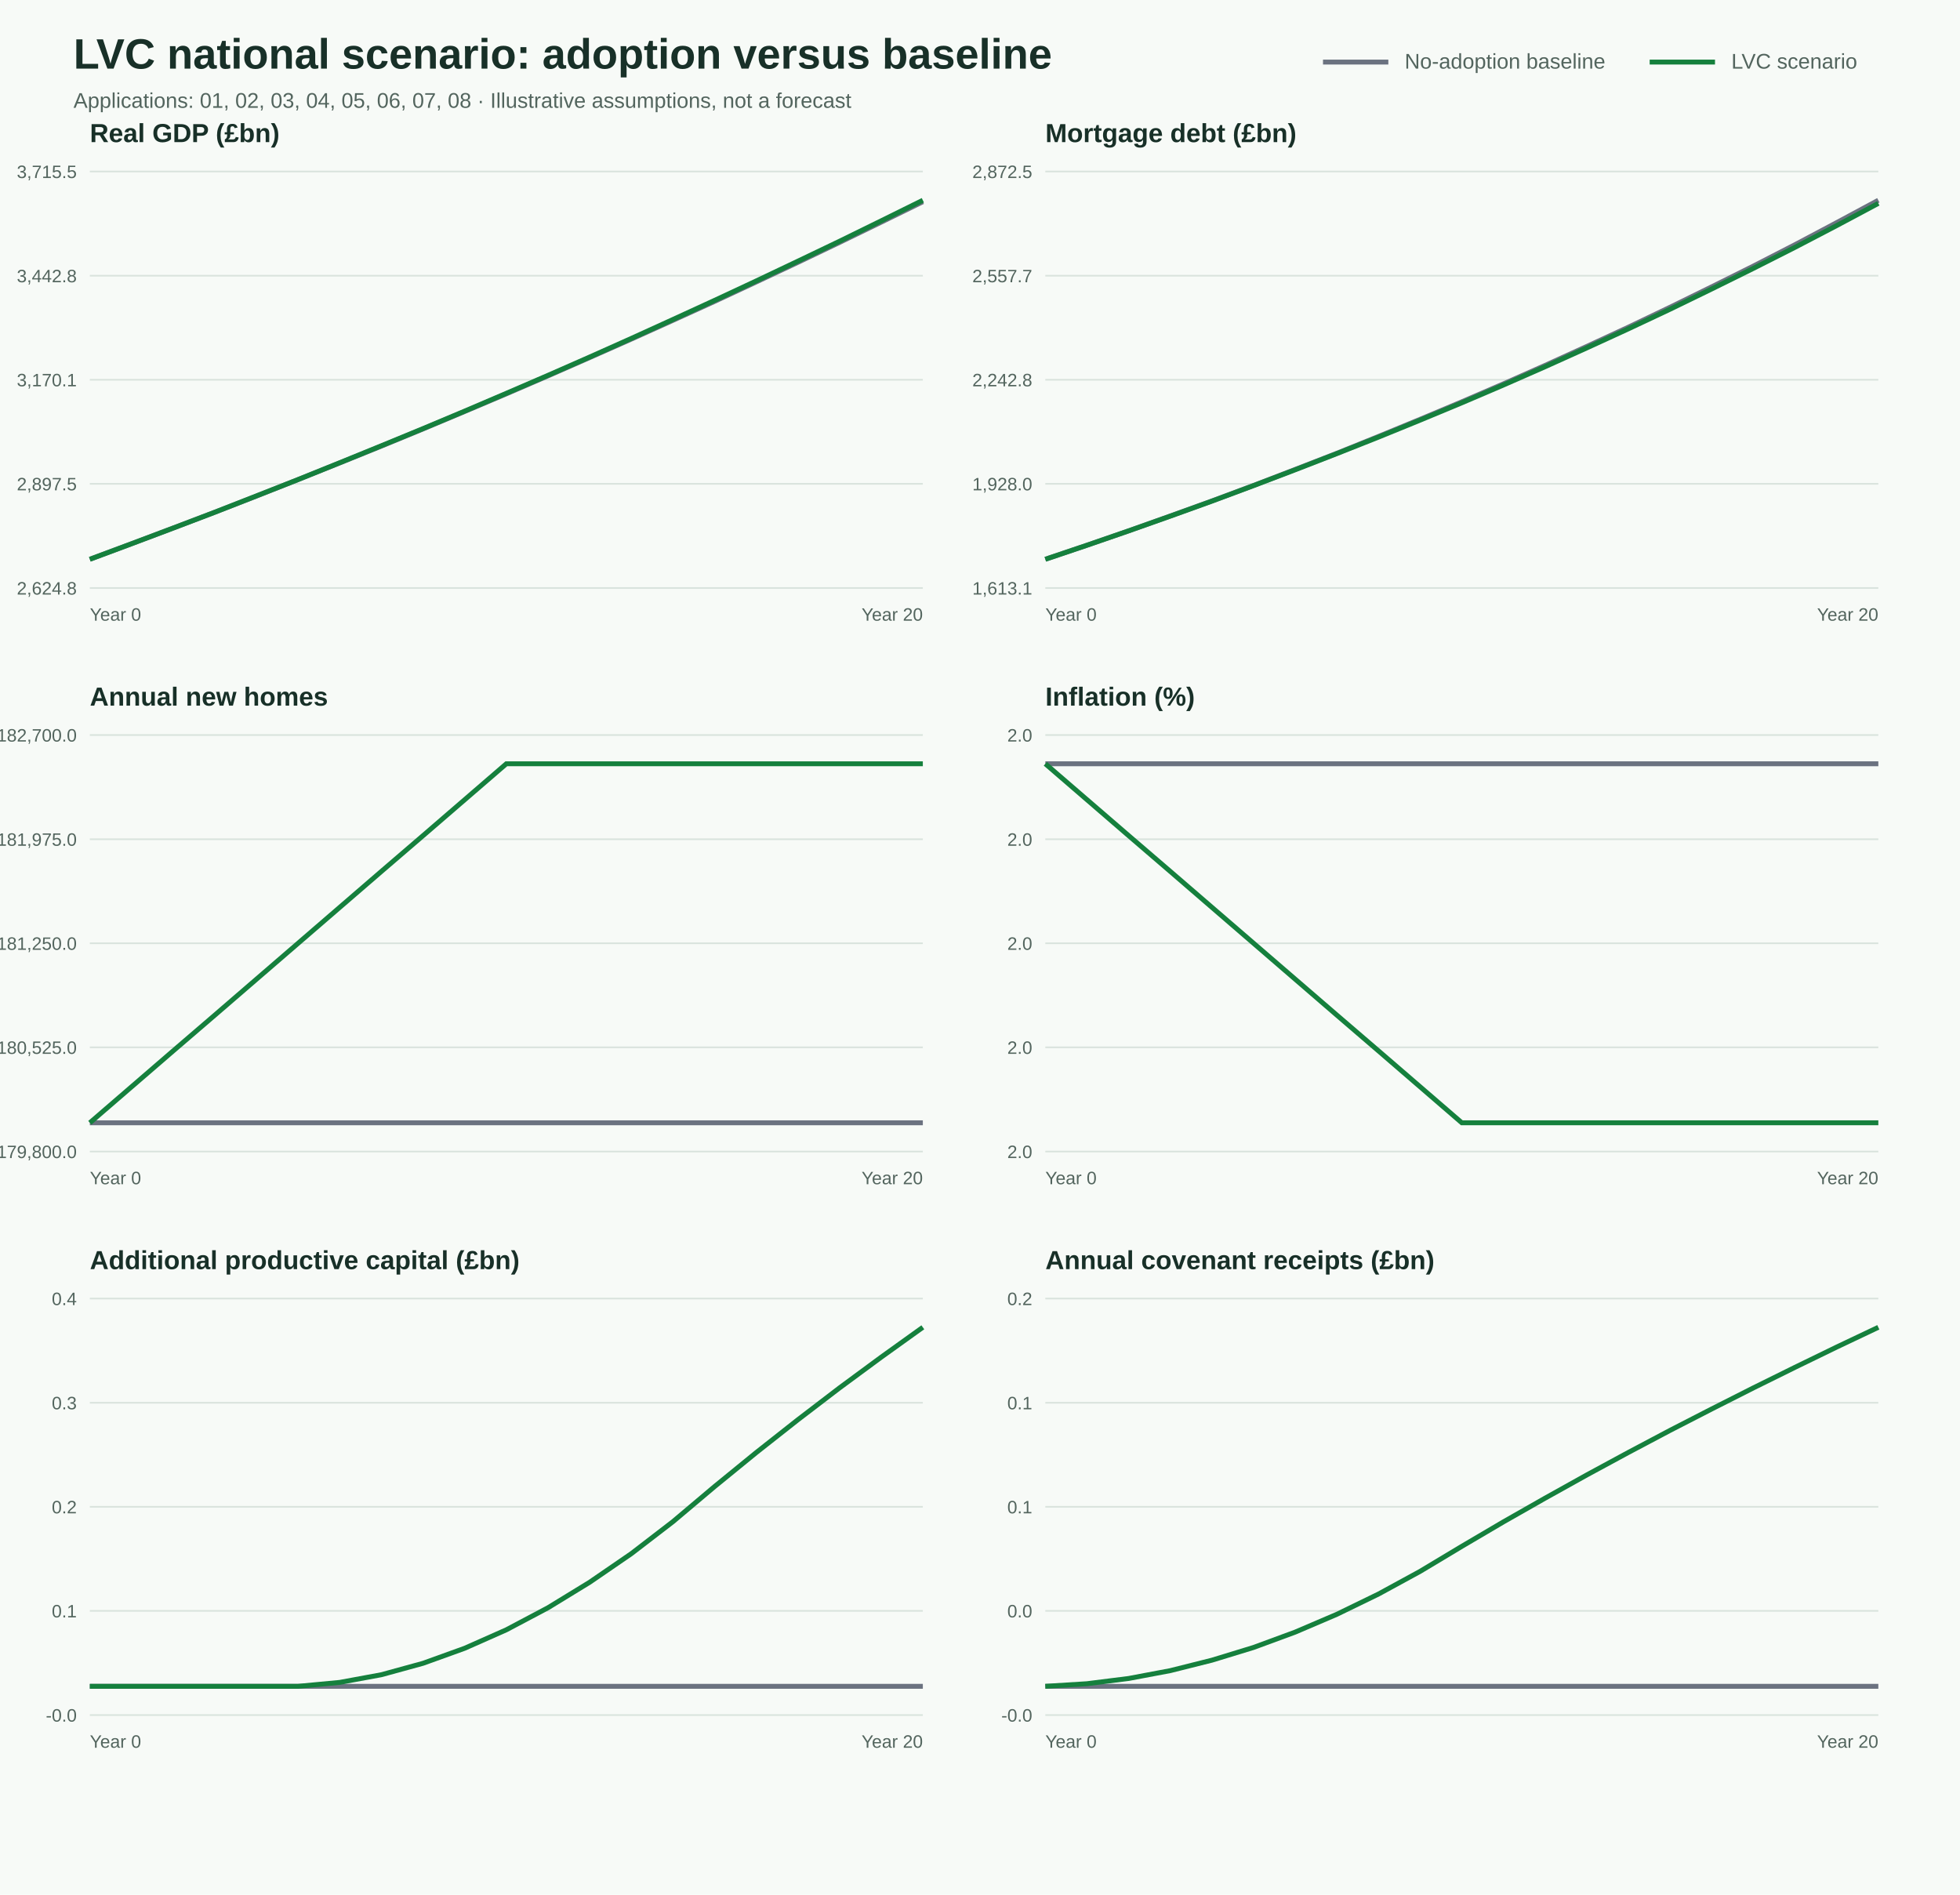
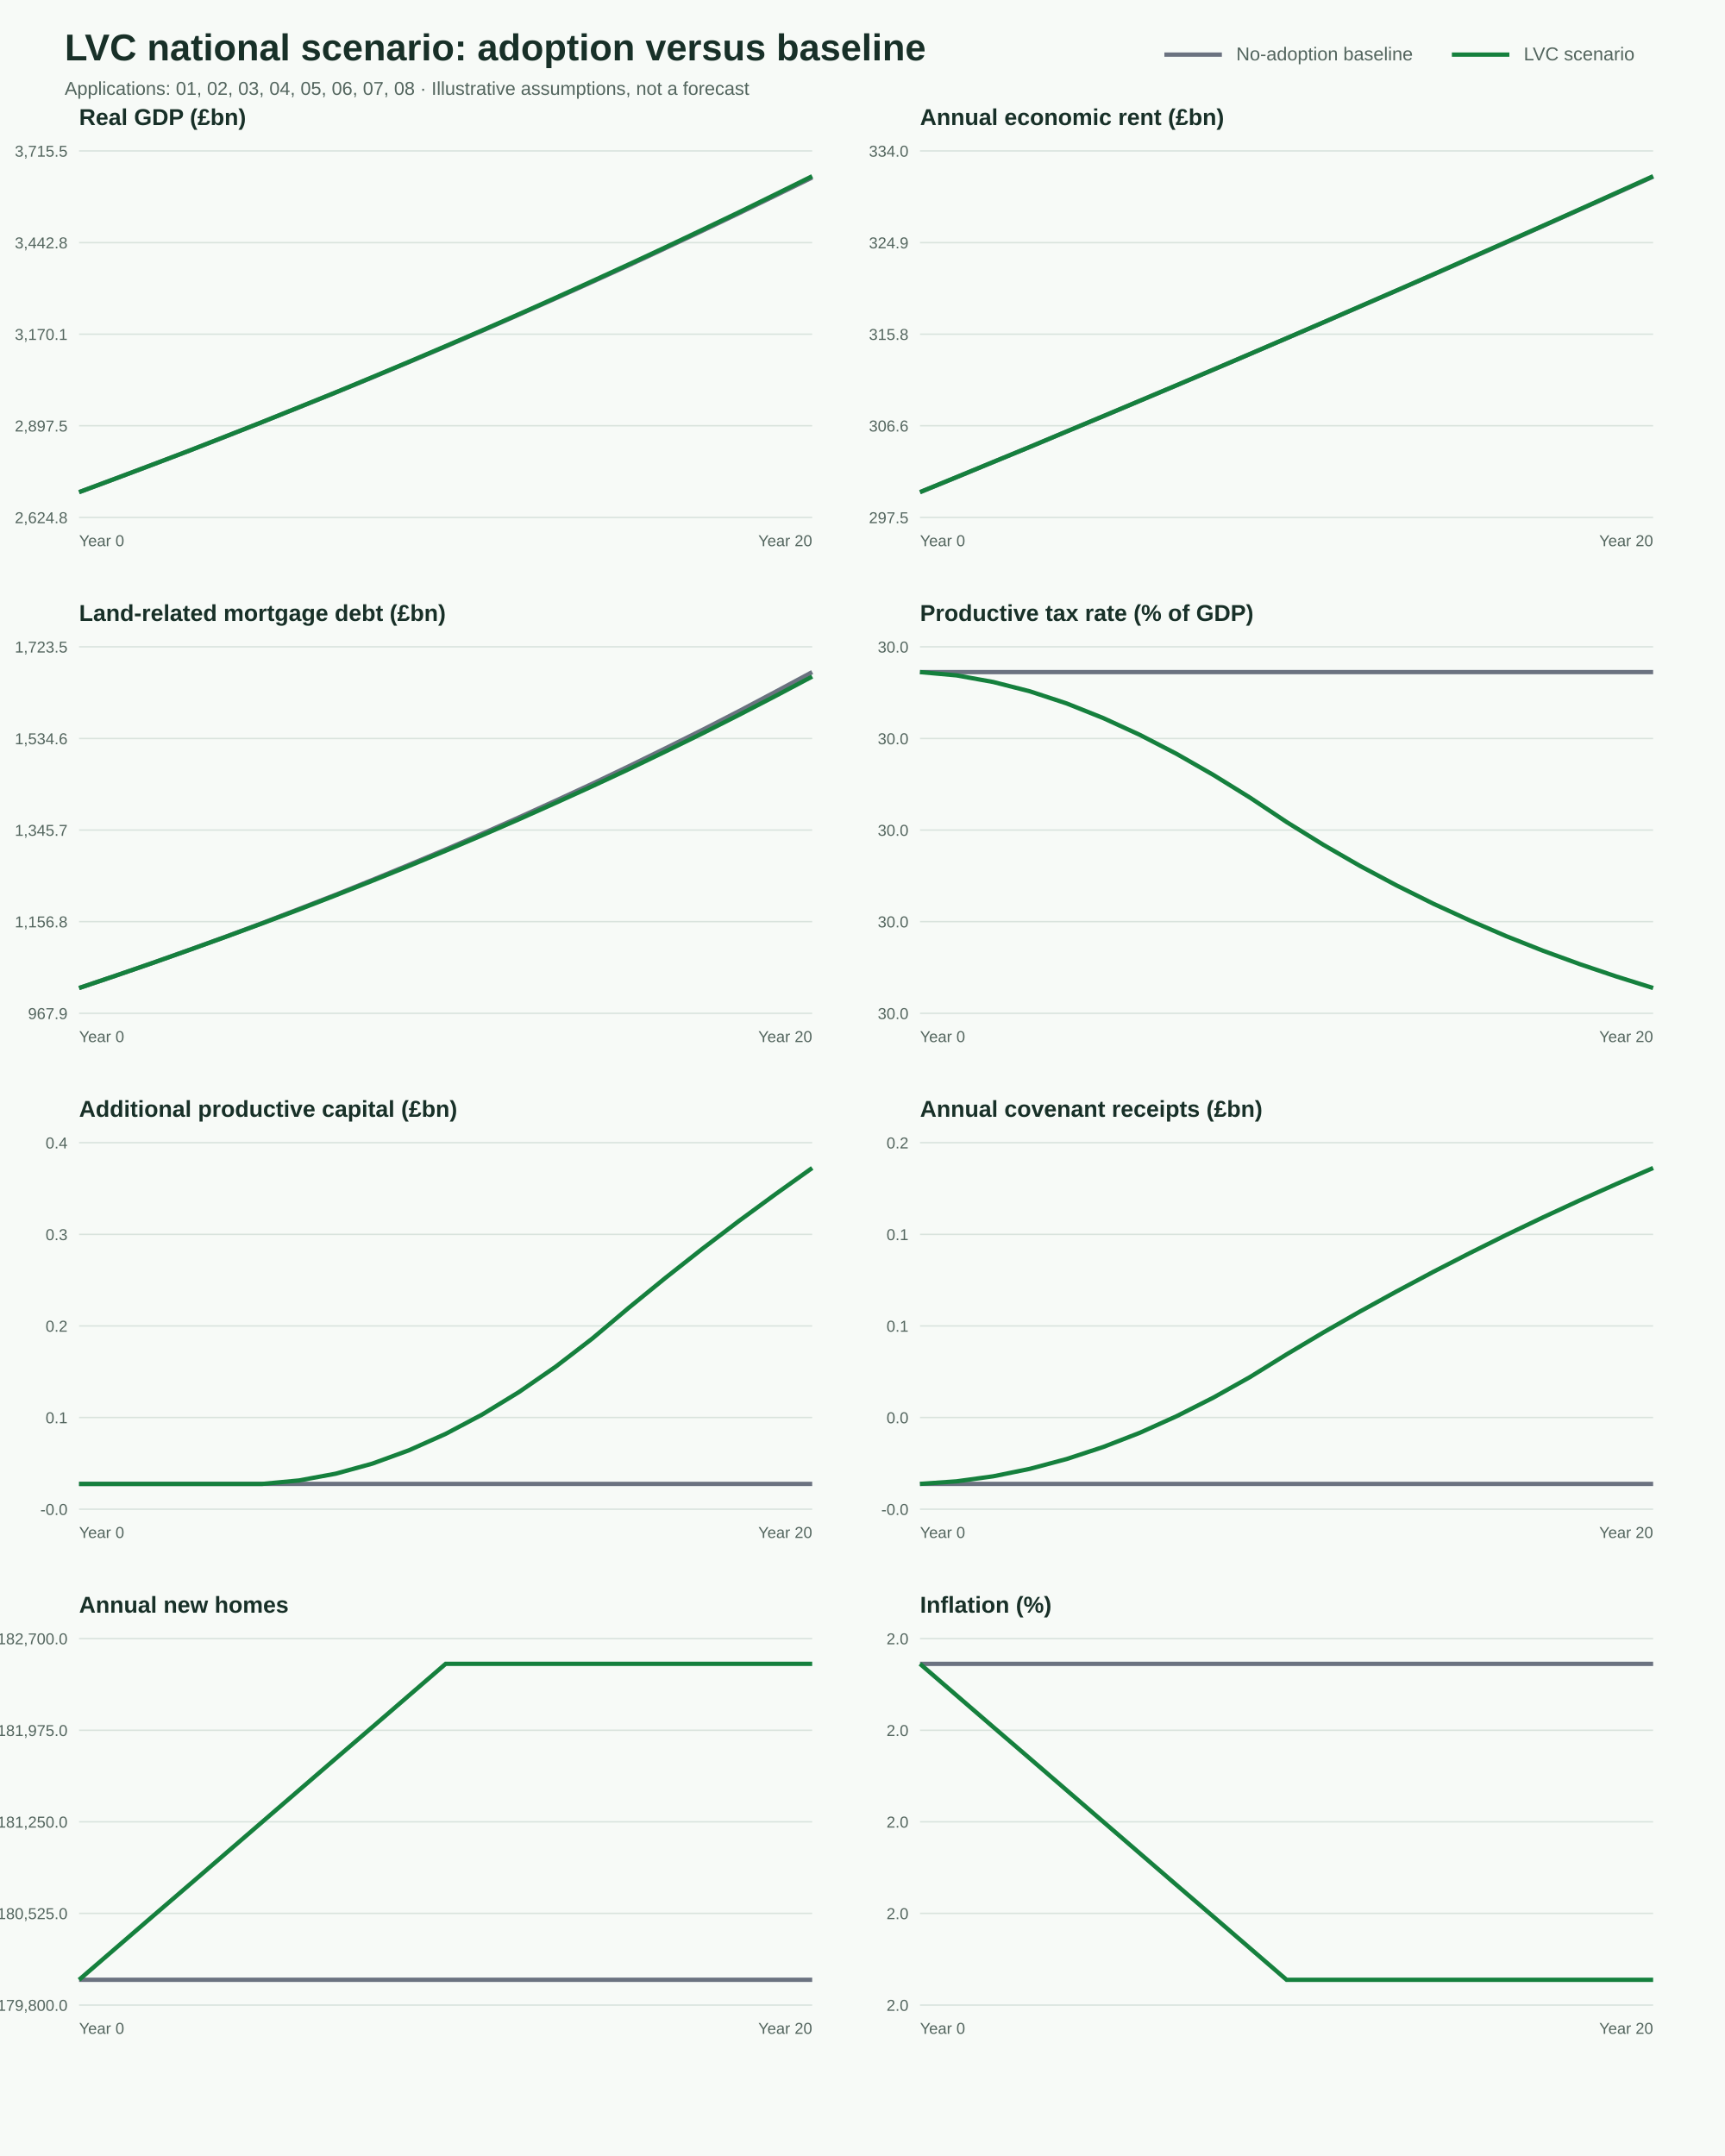
- <svg xmlns="http://www.w3.org/2000/svg" width="1200" height="1160" viewBox="0 0 1200 1160">
+ <svg xmlns="http://www.w3.org/2000/svg" width="1200" height="1500" viewBox="0 0 1200 1500">
  <rect width="100%" height="100%" fill="#f7faf7" />
  <style>text{font-family:Arial,sans-serif;fill:#183028}.title{font-size:26px;font-weight:700}.sub{font-size:13px;fill:#53655e}.pt{font-size:16px;font-weight:700}.axis{font-size:11px;fill:#53655e}.grid{stroke:#d9e3dd;stroke-width:1}.base{stroke:#6b7280;stroke-width:3;fill:none}.lvc{stroke:#15803d;stroke-width:3;fill:none}</style>
  <text x="45" y="42" class="title">LVC national scenario: adoption versus baseline</text>
  <text x="45" y="66" class="sub">Applications: 01, 02, 03, 04, 05, 06, 07, 08 · Illustrative assumptions, not a forecast</text>
  <line x1="810" y1="38" x2="850" y2="38" class="base" />
  <text x="860" y="42" class="sub">No-adoption baseline</text>
  <line x1="1010" y1="38" x2="1050" y2="38" class="lvc" />
  <text x="1060" y="42" class="sub">LVC scenario</text>
  <text x="55" y="87" class="pt">Real GDP (£bn)</text>
  <line x1="55" y1="105.0" x2="565" y2="105.0" class="grid" />
  <text x="47" y="109.0" text-anchor="end" class="axis">3,715.5</text>
  <line x1="55" y1="168.8" x2="565" y2="168.8" class="grid" />
  <text x="47" y="172.8" text-anchor="end" class="axis">3,442.8</text>
  <line x1="55" y1="232.5" x2="565" y2="232.5" class="grid" />
  <text x="47" y="236.5" text-anchor="end" class="axis">3,170.1</text>
  <line x1="55" y1="296.2" x2="565" y2="296.2" class="grid" />
  <text x="47" y="300.2" text-anchor="end" class="axis">2,897.5</text>
  <line x1="55" y1="360.0" x2="565" y2="360.0" class="grid" />
  <text x="47" y="364.0" text-anchor="end" class="axis">2,624.8</text>
  <polyline points="55.0,342.4 80.5,332.9 106.0,323.3 131.5,313.6 157.0,303.7 182.5,293.6 208.0,283.4 233.5,273.1 259.0,262.6 284.5,251.9 310.0,241.1 335.5,230.1 361.0,218.9 386.5,207.6 412.0,196.1 437.5,184.5 463.0,172.6 488.5,160.6 514.0,148.4 539.5,136.0 565.0,123.5" class="base" />
-   <polyline points="55.0,342.4 80.5,332.9 106.0,323.3 131.5,313.6 157.0,303.6 182.5,293.6 208.0,283.3 233.5,272.9 259.0,262.4 284.5,251.7 310.0,240.8 335.5,229.8 361.0,218.6 386.5,207.2 412.0,195.6 437.5,183.9 463.0,172.0 488.5,159.9 514.0,147.7 539.5,135.2 565.0,122.6" class="lvc" />
+   <polyline points="55.0,342.4 80.5,332.9 106.0,323.3 131.5,313.6 157.0,303.6 182.5,293.6 208.0,283.3 233.5,273.0 259.0,262.4 284.5,251.7 310.0,240.8 335.5,229.8 361.0,218.6 386.5,207.2 412.0,195.6 437.5,183.9 463.0,172.0 488.5,159.9 514.0,147.7 539.5,135.2 565.0,122.6" class="lvc" />
  <text x="55" y="380" class="axis">Year 0</text>
  <text x="565" y="380" text-anchor="end" class="axis">Year 20</text>
-   <text x="640" y="87" class="pt">Mortgage debt (£bn)</text>
+   <text x="640" y="87" class="pt">Annual economic rent (£bn)</text>
  <line x1="640" y1="105.0" x2="1150" y2="105.0" class="grid" />
-   <text x="632" y="109.0" text-anchor="end" class="axis">2,872.5</text>
+   <text x="632" y="109.0" text-anchor="end" class="axis">334.0</text>
  <line x1="640" y1="168.8" x2="1150" y2="168.8" class="grid" />
-   <text x="632" y="172.8" text-anchor="end" class="axis">2,557.7</text>
+   <text x="632" y="172.8" text-anchor="end" class="axis">324.9</text>
  <line x1="640" y1="232.5" x2="1150" y2="232.5" class="grid" />
-   <text x="632" y="236.5" text-anchor="end" class="axis">2,242.8</text>
+   <text x="632" y="236.5" text-anchor="end" class="axis">315.8</text>
  <line x1="640" y1="296.2" x2="1150" y2="296.2" class="grid" />
-   <text x="632" y="300.2" text-anchor="end" class="axis">1,928.0</text>
+   <text x="632" y="300.2" text-anchor="end" class="axis">306.6</text>
  <line x1="640" y1="360.0" x2="1150" y2="360.0" class="grid" />
-   <text x="632" y="364.0" text-anchor="end" class="axis">1,613.1</text>
-   <polyline points="640.0,342.4 665.5,333.8 691.0,325.0 716.5,315.9 742.0,306.7 767.5,297.2 793.0,287.4 818.5,277.5 844.0,267.2 869.5,256.7 895.0,246.0 920.5,235.0 946.0,223.7 971.5,212.1 997.0,200.3 1022.5,188.1 1048.0,175.6 1073.5,162.9 1099.0,149.8 1124.5,136.3 1150.0,122.6" class="base" />
-   <polyline points="640.0,342.4 665.5,333.8 691.0,325.0 716.5,316.0 742.0,306.8 767.5,297.3 793.0,287.6 818.5,277.7 844.0,267.6 869.5,257.2 895.0,246.6 920.5,235.7 946.0,224.5 971.5,213.0 997.0,201.3 1022.5,189.3 1048.0,176.9 1073.5,164.3 1099.0,151.4 1124.5,138.1 1150.0,124.5" class="lvc" />
+   <text x="632" y="364.0" text-anchor="end" class="axis">297.5</text>
+   <polyline points="640.0,342.4 665.5,332.0 691.0,321.4 716.5,310.9 742.0,300.2 767.5,289.6 793.0,278.8 818.5,268.1 844.0,257.2 869.5,246.3 895.0,235.4 920.5,224.4 946.0,213.3 971.5,202.2 997.0,191.1 1022.5,179.8 1048.0,168.6 1073.5,157.2 1099.0,145.8 1124.5,134.4 1150.0,122.9" class="base" />
+   <polyline points="640.0,342.4 665.5,331.9 691.0,321.4 716.5,310.9 742.0,300.2 767.5,289.5 793.0,278.8 818.5,268.0 844.0,257.2 869.5,246.3 895.0,235.3 920.5,224.3 946.0,213.2 971.5,202.1 997.0,190.9 1022.5,179.6 1048.0,168.3 1073.5,157.0 1099.0,145.6 1124.5,134.1 1150.0,122.6" class="lvc" />
  <text x="640" y="380" class="axis">Year 0</text>
  <text x="1150" y="380" text-anchor="end" class="axis">Year 20</text>
-   <text x="55" y="432" class="pt">Annual new homes</text>
+   <text x="55" y="432" class="pt">Land-related mortgage debt (£bn)</text>
  <line x1="55" y1="450.0" x2="565" y2="450.0" class="grid" />
-   <text x="47" y="454.0" text-anchor="end" class="axis">182,700.0</text>
+   <text x="47" y="454.0" text-anchor="end" class="axis">1,723.5</text>
  <line x1="55" y1="513.8" x2="565" y2="513.8" class="grid" />
-   <text x="47" y="517.8" text-anchor="end" class="axis">181,975.0</text>
+   <text x="47" y="517.8" text-anchor="end" class="axis">1,534.6</text>
  <line x1="55" y1="577.5" x2="565" y2="577.5" class="grid" />
-   <text x="47" y="581.5" text-anchor="end" class="axis">181,250.0</text>
+   <text x="47" y="581.5" text-anchor="end" class="axis">1,345.7</text>
  <line x1="55" y1="641.2" x2="565" y2="641.2" class="grid" />
-   <text x="47" y="645.2" text-anchor="end" class="axis">180,525.0</text>
+   <text x="47" y="645.2" text-anchor="end" class="axis">1,156.8</text>
  <line x1="55" y1="705.0" x2="565" y2="705.0" class="grid" />
-   <text x="47" y="709.0" text-anchor="end" class="axis">179,800.0</text>
-   <polyline points="55.0,687.4 80.5,687.4 106.0,687.4 131.5,687.4 157.0,687.4 182.5,687.4 208.0,687.4 233.5,687.4 259.0,687.4 284.5,687.4 310.0,687.4 335.5,687.4 361.0,687.4 386.5,687.4 412.0,687.4 437.5,687.4 463.0,687.4 488.5,687.4 514.0,687.4 539.5,687.4 565.0,687.4" class="base" />
-   <polyline points="55.0,687.4 80.5,665.4 106.0,643.4 131.5,621.5 157.0,599.5 182.5,577.5 208.0,555.5 233.5,533.5 259.0,511.6 284.5,489.6 310.0,467.6 335.5,467.6 361.0,467.6 386.5,467.6 412.0,467.6 437.5,467.6 463.0,467.6 488.5,467.6 514.0,467.6 539.5,467.6 565.0,467.6" class="lvc" />
+   <text x="47" y="709.0" text-anchor="end" class="axis">967.9</text>
+   <polyline points="55.0,687.4 80.5,678.8 106.0,670.0 131.5,660.9 157.0,651.7 182.5,642.2 208.0,632.4 233.5,622.5 259.0,612.2 284.5,601.7 310.0,591.0 335.5,580.0 361.0,568.7 386.5,557.1 412.0,545.3 437.5,533.1 463.0,520.6 488.5,507.9 514.0,494.8 539.5,481.3 565.0,467.6" class="base" />
+   <polyline points="55.0,687.4 80.5,678.8 106.0,670.0 131.5,661.0 157.0,651.8 182.5,642.4 208.0,632.8 233.5,622.9 259.0,612.8 284.5,602.5 310.0,591.9 335.5,581.1 361.0,570.0 386.5,558.6 412.0,547.0 437.5,535.1 463.0,522.8 488.5,510.3 514.0,497.4 539.5,484.2 565.0,470.7" class="lvc" />
  <text x="55" y="725" class="axis">Year 0</text>
  <text x="565" y="725" text-anchor="end" class="axis">Year 20</text>
-   <text x="640" y="432" class="pt">Inflation (%)</text>
+   <text x="640" y="432" class="pt">Productive tax rate (% of GDP)</text>
  <line x1="640" y1="450.0" x2="1150" y2="450.0" class="grid" />
-   <text x="632" y="454.0" text-anchor="end" class="axis">2.0</text>
+   <text x="632" y="454.0" text-anchor="end" class="axis">30.0</text>
  <line x1="640" y1="513.8" x2="1150" y2="513.8" class="grid" />
-   <text x="632" y="517.8" text-anchor="end" class="axis">2.0</text>
+   <text x="632" y="517.8" text-anchor="end" class="axis">30.0</text>
  <line x1="640" y1="577.5" x2="1150" y2="577.5" class="grid" />
-   <text x="632" y="581.5" text-anchor="end" class="axis">2.0</text>
+   <text x="632" y="581.5" text-anchor="end" class="axis">30.0</text>
  <line x1="640" y1="641.2" x2="1150" y2="641.2" class="grid" />
-   <text x="632" y="645.2" text-anchor="end" class="axis">2.0</text>
+   <text x="632" y="645.2" text-anchor="end" class="axis">30.0</text>
  <line x1="640" y1="705.0" x2="1150" y2="705.0" class="grid" />
-   <text x="632" y="709.0" text-anchor="end" class="axis">2.0</text>
+   <text x="632" y="709.0" text-anchor="end" class="axis">30.0</text>
  <polyline points="640.0,467.6 665.5,467.6 691.0,467.6 716.5,467.6 742.0,467.6 767.5,467.6 793.0,467.6 818.5,467.6 844.0,467.6 869.5,467.6 895.0,467.6 920.5,467.6 946.0,467.6 971.5,467.6 997.0,467.6 1022.5,467.6 1048.0,467.6 1073.5,467.6 1099.0,467.6 1124.5,467.6 1150.0,467.6" class="base" />
-   <polyline points="640.0,467.6 665.5,489.6 691.0,511.6 716.5,533.5 742.0,555.5 767.5,577.5 793.0,599.5 818.5,621.5 844.0,643.4 869.5,665.4 895.0,687.4 920.5,687.4 946.0,687.4 971.5,687.4 997.0,687.4 1022.5,687.4 1048.0,687.4 1073.5,687.4 1099.0,687.4 1124.5,687.4 1150.0,687.4" class="lvc" />
+   <polyline points="640.0,467.6 665.5,469.9 691.0,474.5 716.5,481.0 742.0,489.4 767.5,499.6 793.0,511.3 818.5,524.5 844.0,539.1 869.5,554.9 895.0,571.9 920.5,587.7 946.0,602.4 971.5,616.0 997.0,628.7 1022.5,640.4 1048.0,651.4 1073.5,661.5 1099.0,670.8 1124.5,679.4 1150.0,687.4" class="lvc" />
  <text x="640" y="725" class="axis">Year 0</text>
  <text x="1150" y="725" text-anchor="end" class="axis">Year 20</text>
  <text x="55" y="777" class="pt">Additional productive capital (£bn)</text>
  <line x1="55" y1="795.0" x2="565" y2="795.0" class="grid" />
  <text x="47" y="799.0" text-anchor="end" class="axis">0.4</text>
  <line x1="55" y1="858.8" x2="565" y2="858.8" class="grid" />
  <text x="47" y="862.8" text-anchor="end" class="axis">0.3</text>
  <line x1="55" y1="922.5" x2="565" y2="922.5" class="grid" />
  <text x="47" y="926.5" text-anchor="end" class="axis">0.2</text>
  <line x1="55" y1="986.2" x2="565" y2="986.2" class="grid" />
  <text x="47" y="990.2" text-anchor="end" class="axis">0.1</text>
  <line x1="55" y1="1050.0" x2="565" y2="1050.0" class="grid" />
  <text x="47" y="1054.0" text-anchor="end" class="axis">-0.0</text>
  <polyline points="55.0,1032.4 80.5,1032.4 106.0,1032.4 131.5,1032.4 157.0,1032.4 182.5,1032.4 208.0,1032.4 233.5,1032.4 259.0,1032.4 284.5,1032.4 310.0,1032.4 335.5,1032.4 361.0,1032.4 386.5,1032.4 412.0,1032.4 437.5,1032.4 463.0,1032.4 488.5,1032.4 514.0,1032.4 539.5,1032.4 565.0,1032.4" class="base" />
-   <polyline points="55.0,1032.4 80.5,1032.4 106.0,1032.4 131.5,1032.4 157.0,1032.4 182.5,1032.4 208.0,1030.0 233.5,1025.3 259.0,1018.3 284.5,1009.1 310.0,997.8 335.5,984.3 361.0,968.7 386.5,951.2 412.0,931.6 437.5,910.1 463.0,889.3 488.5,869.2 514.0,849.7 539.5,830.9 565.0,812.6" class="lvc" />
+   <polyline points="55.0,1032.4 80.5,1032.4 106.0,1032.4 131.5,1032.4 157.0,1032.4 182.5,1032.4 208.0,1030.0 233.5,1025.3 259.0,1018.3 284.5,1009.0 310.0,997.6 335.5,984.1 361.0,968.5 386.5,950.9 412.0,931.3 437.5,909.8 463.0,889.0 488.5,868.9 514.0,849.5 539.5,830.8 565.0,812.6" class="lvc" />
  <text x="55" y="1070" class="axis">Year 0</text>
  <text x="565" y="1070" text-anchor="end" class="axis">Year 20</text>
  <text x="640" y="777" class="pt">Annual covenant receipts (£bn)</text>
  <line x1="640" y1="795.0" x2="1150" y2="795.0" class="grid" />
  <text x="632" y="799.0" text-anchor="end" class="axis">0.2</text>
  <line x1="640" y1="858.8" x2="1150" y2="858.8" class="grid" />
  <text x="632" y="862.8" text-anchor="end" class="axis">0.1</text>
  <line x1="640" y1="922.5" x2="1150" y2="922.5" class="grid" />
  <text x="632" y="926.5" text-anchor="end" class="axis">0.1</text>
  <line x1="640" y1="986.2" x2="1150" y2="986.2" class="grid" />
  <text x="632" y="990.2" text-anchor="end" class="axis">0.0</text>
  <line x1="640" y1="1050.0" x2="1150" y2="1050.0" class="grid" />
  <text x="632" y="1054.0" text-anchor="end" class="axis">-0.0</text>
  <polyline points="640.0,1032.4 665.5,1032.4 691.0,1032.4 716.5,1032.4 742.0,1032.4 767.5,1032.4 793.0,1032.4 818.5,1032.4 844.0,1032.4 869.5,1032.4 895.0,1032.4 920.5,1032.4 946.0,1032.4 971.5,1032.4 997.0,1032.4 1022.5,1032.4 1048.0,1032.4 1073.5,1032.4 1099.0,1032.4 1124.5,1032.4 1150.0,1032.4" class="base" />
-   <polyline points="640.0,1032.4 665.5,1030.8 691.0,1027.6 716.5,1022.8 742.0,1016.4 767.5,1008.6 793.0,999.2 818.5,988.3 844.0,975.9 869.5,962.0 895.0,946.7 920.5,931.7 946.0,917.2 971.5,903.0 997.0,889.2 1022.5,875.7 1048.0,862.6 1073.5,849.7 1099.0,837.1 1124.5,824.7 1150.0,812.6" class="lvc" />
+   <polyline points="640.0,1032.4 665.5,1030.6 691.0,1027.1 716.5,1021.9 742.0,1015.1 767.5,1006.7 793.0,996.8 818.5,985.3 844.0,972.4 869.5,958.1 895.0,942.3 920.5,927.1 946.0,912.5 971.5,898.5 997.0,884.9 1022.5,871.8 1048.0,859.1 1073.5,846.9 1099.0,835.1 1124.5,823.7 1150.0,812.6" class="lvc" />
  <text x="640" y="1070" class="axis">Year 0</text>
  <text x="1150" y="1070" text-anchor="end" class="axis">Year 20</text>
+   <text x="55" y="1122" class="pt">Annual new homes</text>
+   <line x1="55" y1="1140.0" x2="565" y2="1140.0" class="grid" />
+   <text x="47" y="1144.0" text-anchor="end" class="axis">182,700.0</text>
+   <line x1="55" y1="1203.8" x2="565" y2="1203.8" class="grid" />
+   <text x="47" y="1207.8" text-anchor="end" class="axis">181,975.0</text>
+   <line x1="55" y1="1267.5" x2="565" y2="1267.5" class="grid" />
+   <text x="47" y="1271.5" text-anchor="end" class="axis">181,250.0</text>
+   <line x1="55" y1="1331.2" x2="565" y2="1331.2" class="grid" />
+   <text x="47" y="1335.2" text-anchor="end" class="axis">180,525.0</text>
+   <line x1="55" y1="1395.0" x2="565" y2="1395.0" class="grid" />
+   <text x="47" y="1399.0" text-anchor="end" class="axis">179,800.0</text>
+   <polyline points="55.0,1377.4 80.5,1377.4 106.0,1377.4 131.5,1377.4 157.0,1377.4 182.5,1377.4 208.0,1377.4 233.5,1377.4 259.0,1377.4 284.5,1377.4 310.0,1377.4 335.5,1377.4 361.0,1377.4 386.5,1377.4 412.0,1377.4 437.5,1377.4 463.0,1377.4 488.5,1377.4 514.0,1377.4 539.5,1377.4 565.0,1377.4" class="base" />
+   <polyline points="55.0,1377.4 80.5,1355.4 106.0,1333.4 131.5,1311.5 157.0,1289.5 182.5,1267.5 208.0,1245.5 233.5,1223.5 259.0,1201.6 284.5,1179.6 310.0,1157.6 335.5,1157.6 361.0,1157.6 386.5,1157.6 412.0,1157.6 437.5,1157.6 463.0,1157.6 488.5,1157.6 514.0,1157.6 539.5,1157.6 565.0,1157.6" class="lvc" />
+   <text x="55" y="1415" class="axis">Year 0</text>
+   <text x="565" y="1415" text-anchor="end" class="axis">Year 20</text>
+   <text x="640" y="1122" class="pt">Inflation (%)</text>
+   <line x1="640" y1="1140.0" x2="1150" y2="1140.0" class="grid" />
+   <text x="632" y="1144.0" text-anchor="end" class="axis">2.0</text>
+   <line x1="640" y1="1203.8" x2="1150" y2="1203.8" class="grid" />
+   <text x="632" y="1207.8" text-anchor="end" class="axis">2.0</text>
+   <line x1="640" y1="1267.5" x2="1150" y2="1267.5" class="grid" />
+   <text x="632" y="1271.5" text-anchor="end" class="axis">2.0</text>
+   <line x1="640" y1="1331.2" x2="1150" y2="1331.2" class="grid" />
+   <text x="632" y="1335.2" text-anchor="end" class="axis">2.0</text>
+   <line x1="640" y1="1395.0" x2="1150" y2="1395.0" class="grid" />
+   <text x="632" y="1399.0" text-anchor="end" class="axis">2.0</text>
+   <polyline points="640.0,1157.6 665.5,1157.6 691.0,1157.6 716.5,1157.6 742.0,1157.6 767.5,1157.6 793.0,1157.6 818.5,1157.6 844.0,1157.6 869.5,1157.6 895.0,1157.6 920.5,1157.6 946.0,1157.6 971.5,1157.6 997.0,1157.6 1022.5,1157.6 1048.0,1157.6 1073.5,1157.6 1099.0,1157.6 1124.5,1157.6 1150.0,1157.6" class="base" />
+   <polyline points="640.0,1157.6 665.5,1179.6 691.0,1201.6 716.5,1223.5 742.0,1245.5 767.5,1267.5 793.0,1289.5 818.5,1311.5 844.0,1333.4 869.5,1355.4 895.0,1377.4 920.5,1377.4 946.0,1377.4 971.5,1377.4 997.0,1377.4 1022.5,1377.4 1048.0,1377.4 1073.5,1377.4 1099.0,1377.4 1124.5,1377.4 1150.0,1377.4" class="lvc" />
+   <text x="640" y="1415" class="axis">Year 0</text>
+   <text x="1150" y="1415" text-anchor="end" class="axis">Year 20</text>
</svg>
